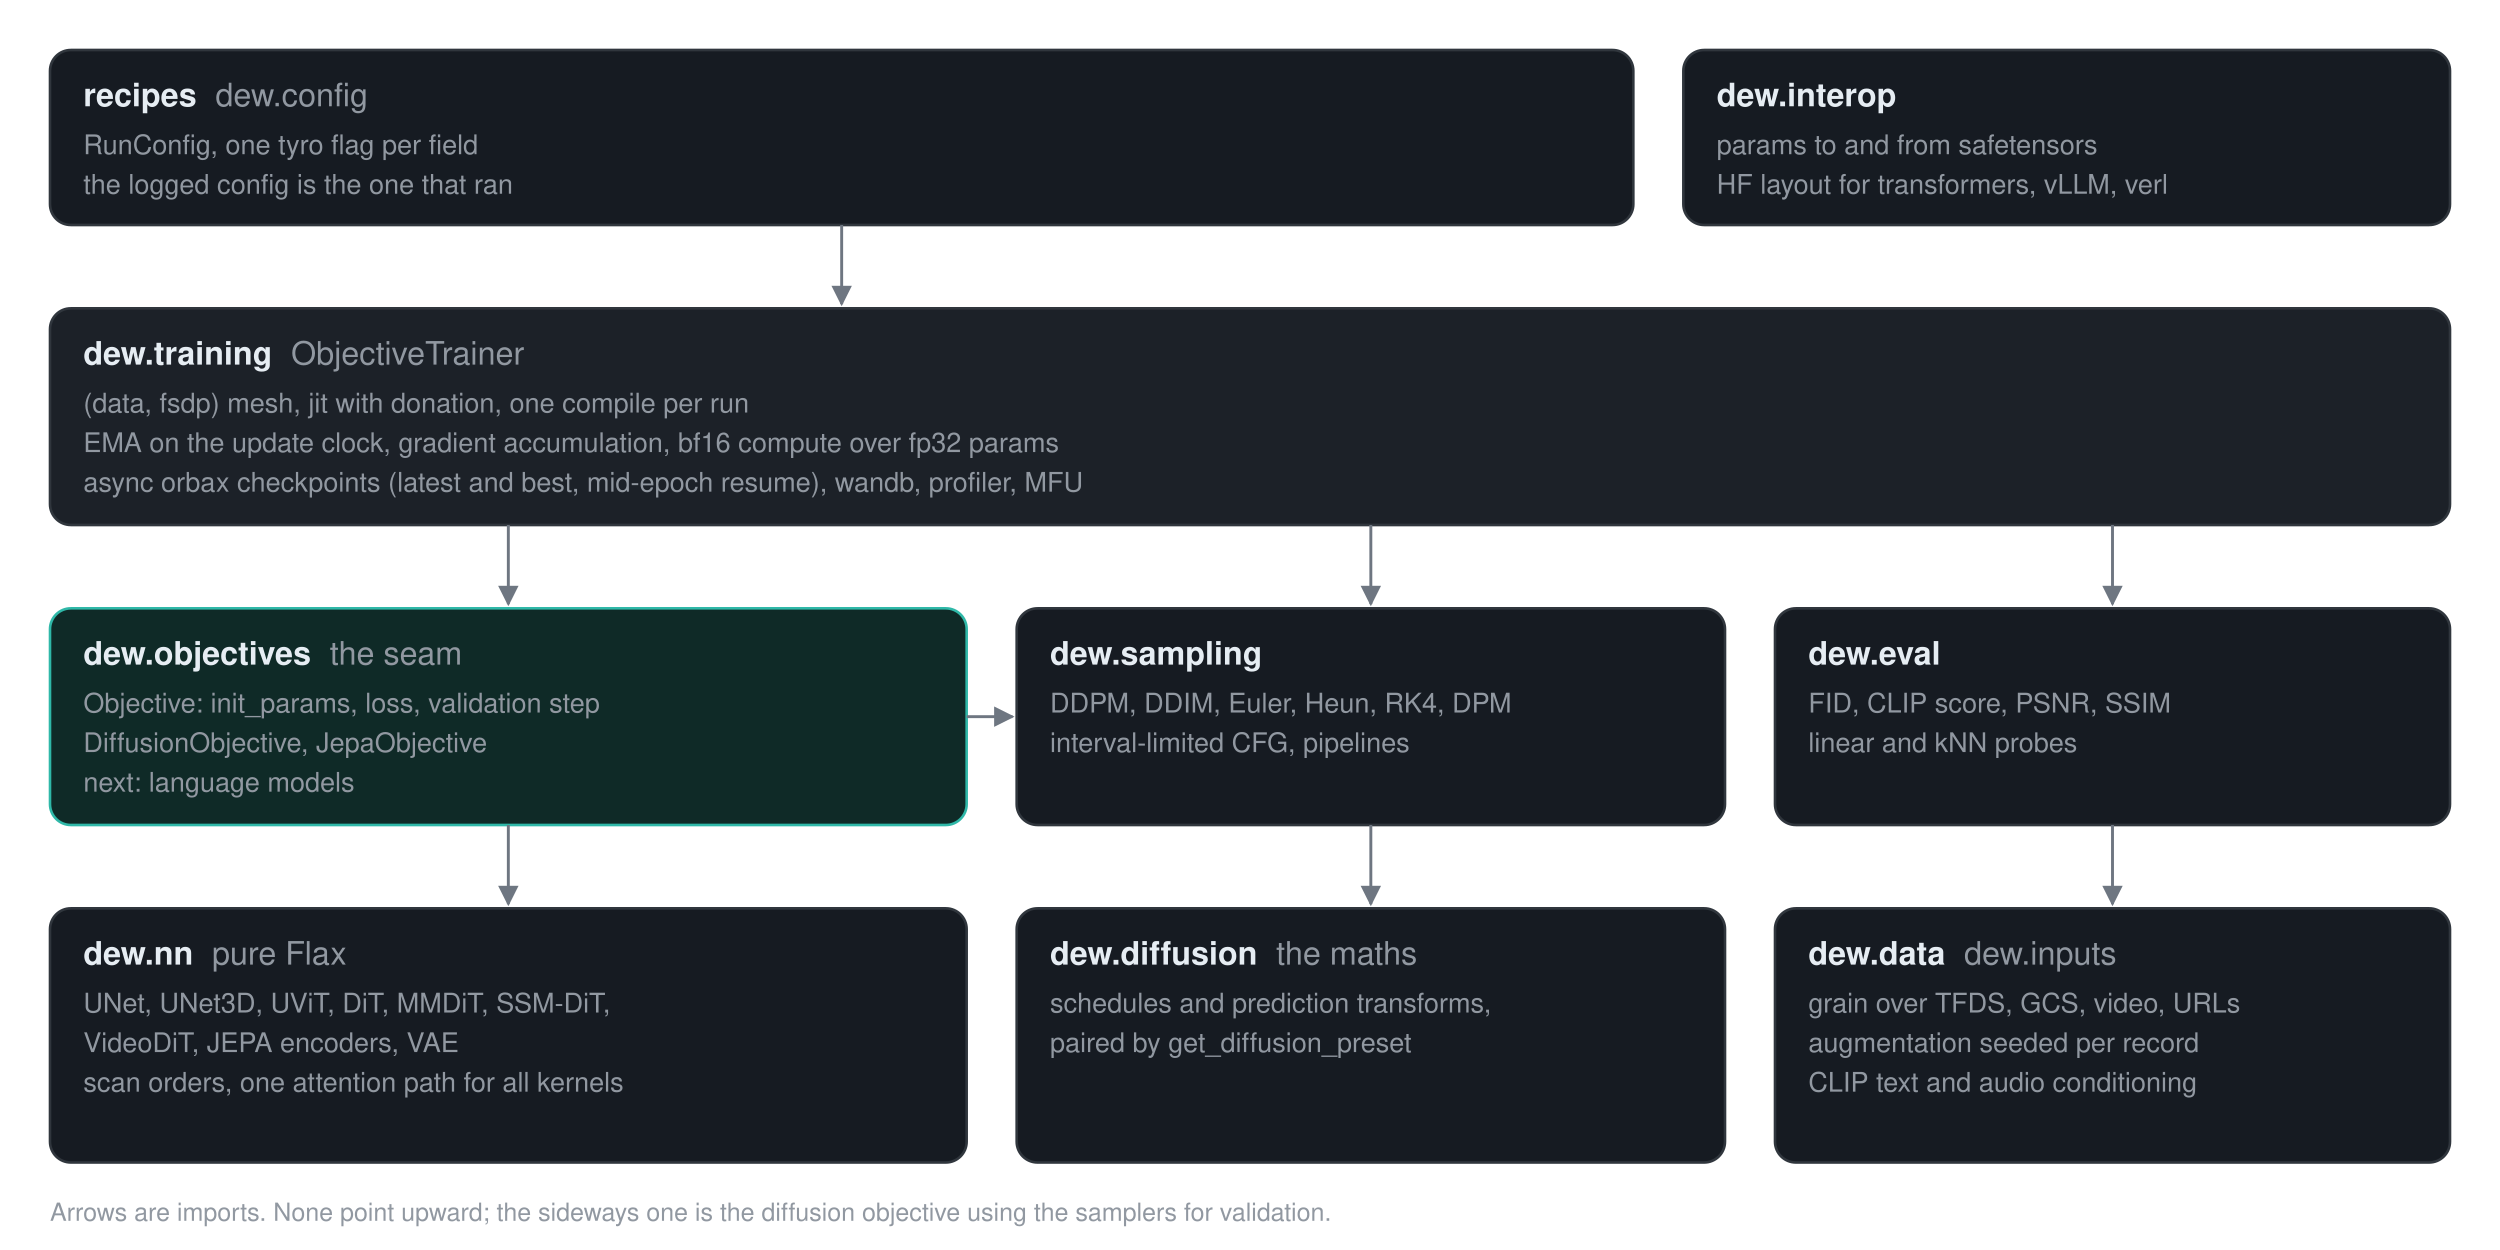
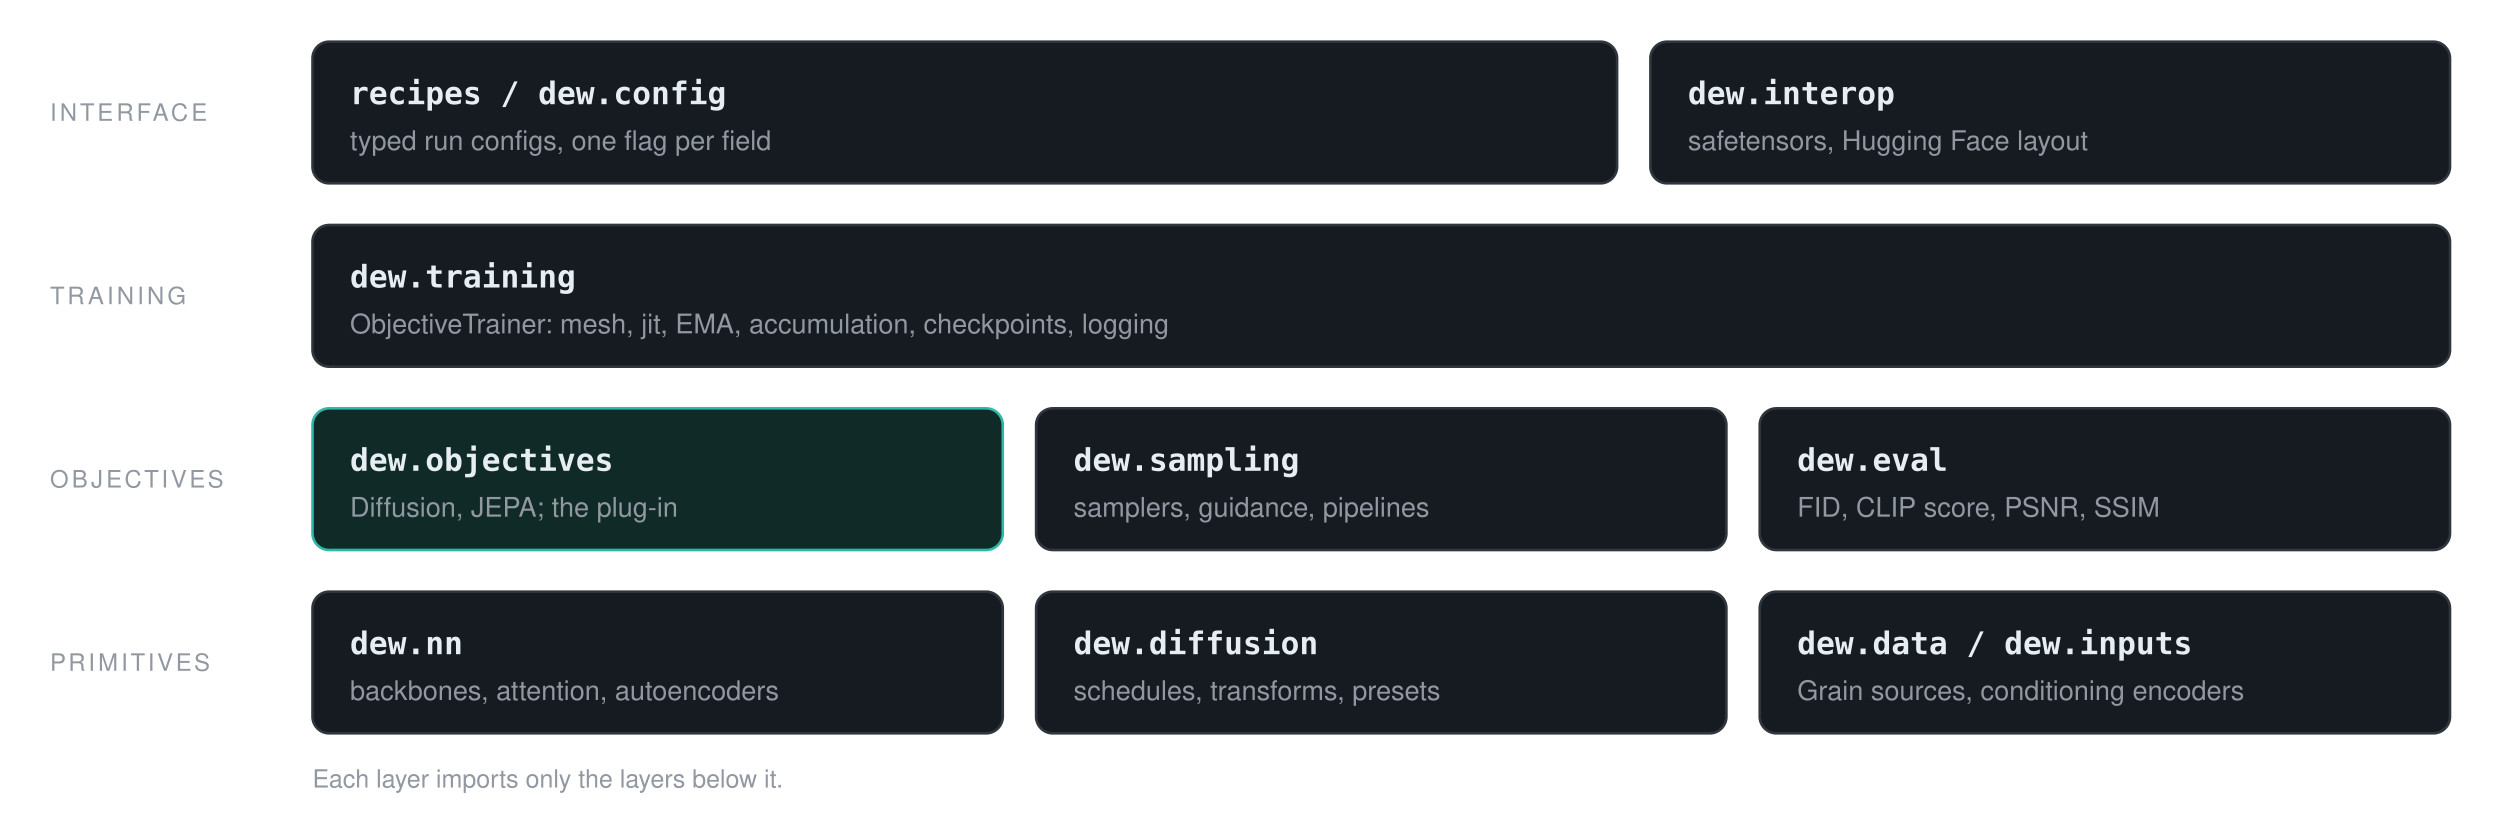
- <svg xmlns="http://www.w3.org/2000/svg" width="1200" height="600" viewBox="0 0 1200 600" role="img">
+ <svg xmlns="http://www.w3.org/2000/svg" width="1200" height="400" viewBox="0 0 1200 400" role="img">
  <defs>
    <marker id="a" viewBox="0 0 10 10" refX="9" refY="5" markerWidth="7" markerHeight="7" orient="auto-start-reverse">
      <path d="M 0 0 L 10 5 L 0 10 z" fill="#6e7681" />
    </marker>
  </defs>
-   <rect x="24" y="24" width="760" height="84" rx="10" fill="#161b22" stroke="#30363d" stroke-width="1.25" />
-   <text x="40" y="51" font-family="-apple-system, BlinkMacSystemFont, 'Segoe UI', Helvetica, Arial, sans-serif" font-size="15.5" font-weight="600" fill="#e6edf3" xml:space="preserve">recipes<tspan fill="#9198a1" font-weight="400" dx="9">dew.config</tspan>
-   </text>
-   <text x="40" y="74" font-family="-apple-system, BlinkMacSystemFont, 'Segoe UI', Helvetica, Arial, sans-serif" font-size="13" fill="#9198a1" xml:space="preserve">RunConfig, one tyro flag per field</text>
-   <text x="40" y="93" font-family="-apple-system, BlinkMacSystemFont, 'Segoe UI', Helvetica, Arial, sans-serif" font-size="13" fill="#9198a1" xml:space="preserve">the logged config is the one that ran</text>
-   <rect x="808" y="24" width="368" height="84" rx="10" fill="#161b22" stroke="#30363d" stroke-width="1.25" />
-   <text x="824" y="51" font-family="-apple-system, BlinkMacSystemFont, 'Segoe UI', Helvetica, Arial, sans-serif" font-size="15.5" font-weight="600" fill="#e6edf3" xml:space="preserve">dew.interop</text>
-   <text x="824" y="74" font-family="-apple-system, BlinkMacSystemFont, 'Segoe UI', Helvetica, Arial, sans-serif" font-size="13" fill="#9198a1" xml:space="preserve">params to and from safetensors</text>
-   <text x="824" y="93" font-family="-apple-system, BlinkMacSystemFont, 'Segoe UI', Helvetica, Arial, sans-serif" font-size="13" fill="#9198a1" xml:space="preserve">HF layout for transformers, vLLM, verl</text>
-   <rect x="24" y="148" width="1152" height="104" rx="10" fill="#1c2128" stroke="#30363d" stroke-width="1.25" />
-   <text x="40" y="175" font-family="-apple-system, BlinkMacSystemFont, 'Segoe UI', Helvetica, Arial, sans-serif" font-size="15.5" font-weight="600" fill="#e6edf3" xml:space="preserve">dew.training<tspan fill="#9198a1" font-weight="400" dx="9">ObjectiveTrainer</tspan>
-   </text>
-   <text x="40" y="198" font-family="-apple-system, BlinkMacSystemFont, 'Segoe UI', Helvetica, Arial, sans-serif" font-size="13" fill="#9198a1" xml:space="preserve">(data, fsdp) mesh, jit with donation, one compile per run</text>
-   <text x="40" y="217" font-family="-apple-system, BlinkMacSystemFont, 'Segoe UI', Helvetica, Arial, sans-serif" font-size="13" fill="#9198a1" xml:space="preserve">EMA on the update clock, gradient accumulation, bf16 compute over fp32 params</text>
-   <text x="40" y="236" font-family="-apple-system, BlinkMacSystemFont, 'Segoe UI', Helvetica, Arial, sans-serif" font-size="13" fill="#9198a1" xml:space="preserve">async orbax checkpoints (latest and best, mid-epoch resume), wandb, profiler, MFU</text>
-   <rect x="24" y="292" width="440" height="104" rx="10" fill="#0f2a27" stroke="#2fb8a8" stroke-width="1.25" />
-   <text x="40" y="319" font-family="-apple-system, BlinkMacSystemFont, 'Segoe UI', Helvetica, Arial, sans-serif" font-size="15.5" font-weight="600" fill="#e6edf3" xml:space="preserve">dew.objectives<tspan fill="#9198a1" font-weight="400" dx="9">the seam</tspan>
-   </text>
-   <text x="40" y="342" font-family="-apple-system, BlinkMacSystemFont, 'Segoe UI', Helvetica, Arial, sans-serif" font-size="13" fill="#9198a1" xml:space="preserve">Objective: init_params, loss, validation step</text>
-   <text x="40" y="361" font-family="-apple-system, BlinkMacSystemFont, 'Segoe UI', Helvetica, Arial, sans-serif" font-size="13" fill="#9198a1" xml:space="preserve">DiffusionObjective, JepaObjective</text>
-   <text x="40" y="380" font-family="-apple-system, BlinkMacSystemFont, 'Segoe UI', Helvetica, Arial, sans-serif" font-size="13" fill="#9198a1" xml:space="preserve">next: language models</text>
-   <rect x="488" y="292" width="340" height="104" rx="10" fill="#161b22" stroke="#30363d" stroke-width="1.25" />
-   <text x="504" y="319" font-family="-apple-system, BlinkMacSystemFont, 'Segoe UI', Helvetica, Arial, sans-serif" font-size="15.5" font-weight="600" fill="#e6edf3" xml:space="preserve">dew.sampling</text>
-   <text x="504" y="342" font-family="-apple-system, BlinkMacSystemFont, 'Segoe UI', Helvetica, Arial, sans-serif" font-size="13" fill="#9198a1" xml:space="preserve">DDPM, DDIM, Euler, Heun, RK4, DPM</text>
-   <text x="504" y="361" font-family="-apple-system, BlinkMacSystemFont, 'Segoe UI', Helvetica, Arial, sans-serif" font-size="13" fill="#9198a1" xml:space="preserve">interval-limited CFG, pipelines</text>
-   <rect x="852" y="292" width="324" height="104" rx="10" fill="#161b22" stroke="#30363d" stroke-width="1.25" />
-   <text x="868" y="319" font-family="-apple-system, BlinkMacSystemFont, 'Segoe UI', Helvetica, Arial, sans-serif" font-size="15.5" font-weight="600" fill="#e6edf3" xml:space="preserve">dew.eval</text>
-   <text x="868" y="342" font-family="-apple-system, BlinkMacSystemFont, 'Segoe UI', Helvetica, Arial, sans-serif" font-size="13" fill="#9198a1" xml:space="preserve">FID, CLIP score, PSNR, SSIM</text>
-   <text x="868" y="361" font-family="-apple-system, BlinkMacSystemFont, 'Segoe UI', Helvetica, Arial, sans-serif" font-size="13" fill="#9198a1" xml:space="preserve">linear and kNN probes</text>
-   <rect x="24" y="436" width="440" height="122" rx="10" fill="#161b22" stroke="#30363d" stroke-width="1.25" />
-   <text x="40" y="463" font-family="-apple-system, BlinkMacSystemFont, 'Segoe UI', Helvetica, Arial, sans-serif" font-size="15.5" font-weight="600" fill="#e6edf3" xml:space="preserve">dew.nn<tspan fill="#9198a1" font-weight="400" dx="9">pure Flax</tspan>
-   </text>
-   <text x="40" y="486" font-family="-apple-system, BlinkMacSystemFont, 'Segoe UI', Helvetica, Arial, sans-serif" font-size="13" fill="#9198a1" xml:space="preserve">UNet, UNet3D, UViT, DiT, MMDiT, SSM-DiT,</text>
-   <text x="40" y="505" font-family="-apple-system, BlinkMacSystemFont, 'Segoe UI', Helvetica, Arial, sans-serif" font-size="13" fill="#9198a1" xml:space="preserve">VideoDiT, JEPA encoders, VAE</text>
-   <text x="40" y="524" font-family="-apple-system, BlinkMacSystemFont, 'Segoe UI', Helvetica, Arial, sans-serif" font-size="13" fill="#9198a1" xml:space="preserve">scan orders, one attention path for all kernels</text>
-   <rect x="488" y="436" width="340" height="122" rx="10" fill="#161b22" stroke="#30363d" stroke-width="1.25" />
-   <text x="504" y="463" font-family="-apple-system, BlinkMacSystemFont, 'Segoe UI', Helvetica, Arial, sans-serif" font-size="15.5" font-weight="600" fill="#e6edf3" xml:space="preserve">dew.diffusion<tspan fill="#9198a1" font-weight="400" dx="9">the maths</tspan>
-   </text>
-   <text x="504" y="486" font-family="-apple-system, BlinkMacSystemFont, 'Segoe UI', Helvetica, Arial, sans-serif" font-size="13" fill="#9198a1" xml:space="preserve">schedules and prediction transforms,</text>
-   <text x="504" y="505" font-family="-apple-system, BlinkMacSystemFont, 'Segoe UI', Helvetica, Arial, sans-serif" font-size="13" fill="#9198a1" xml:space="preserve">paired by get_diffusion_preset</text>
-   <rect x="852" y="436" width="324" height="122" rx="10" fill="#161b22" stroke="#30363d" stroke-width="1.25" />
-   <text x="868" y="463" font-family="-apple-system, BlinkMacSystemFont, 'Segoe UI', Helvetica, Arial, sans-serif" font-size="15.5" font-weight="600" fill="#e6edf3" xml:space="preserve">dew.data<tspan fill="#9198a1" font-weight="400" dx="9">dew.inputs</tspan>
-   </text>
-   <text x="868" y="486" font-family="-apple-system, BlinkMacSystemFont, 'Segoe UI', Helvetica, Arial, sans-serif" font-size="13" fill="#9198a1" xml:space="preserve">grain over TFDS, GCS, video, URLs</text>
-   <text x="868" y="505" font-family="-apple-system, BlinkMacSystemFont, 'Segoe UI', Helvetica, Arial, sans-serif" font-size="13" fill="#9198a1" xml:space="preserve">augmentation seeded per record</text>
-   <text x="868" y="524" font-family="-apple-system, BlinkMacSystemFont, 'Segoe UI', Helvetica, Arial, sans-serif" font-size="13" fill="#9198a1" xml:space="preserve">CLIP text and audio conditioning</text>
-   <line x1="404" y1="108" x2="404" y2="146" stroke="#6e7681" stroke-width="1.4" marker-end="url(#a)" />
-   <line x1="244" y1="252" x2="244" y2="290" stroke="#6e7681" stroke-width="1.4" marker-end="url(#a)" />
-   <line x1="658" y1="252" x2="658" y2="290" stroke="#6e7681" stroke-width="1.4" marker-end="url(#a)" />
-   <line x1="1014" y1="252" x2="1014" y2="290" stroke="#6e7681" stroke-width="1.4" marker-end="url(#a)" />
-   <line x1="244" y1="396" x2="244" y2="434" stroke="#6e7681" stroke-width="1.4" marker-end="url(#a)" />
-   <line x1="658" y1="396" x2="658" y2="434" stroke="#6e7681" stroke-width="1.4" marker-end="url(#a)" />
-   <line x1="1014" y1="396" x2="1014" y2="434" stroke="#6e7681" stroke-width="1.4" marker-end="url(#a)" />
-   <line x1="464" y1="344" x2="486" y2="344" stroke="#6e7681" stroke-width="1.4" marker-end="url(#a)" />
-   <text x="24" y="586" font-family="-apple-system, BlinkMacSystemFont, 'Segoe UI', Helvetica, Arial, sans-serif" font-size="12" fill="#9198a1" text-anchor="start">Arrows are imports. None point upward; the sideways one is the diffusion objective using the samplers for validation.</text>
+   <text x="24" y="58.0" font-family="-apple-system, BlinkMacSystemFont, 'Segoe UI', Helvetica, Arial, sans-serif" font-size="11.5" letter-spacing="1.5" fill="#9198a1">INTERFACE</text>
+   <rect x="150" y="20" width="626.2" height="68" rx="8" fill="#161b22" stroke="#30363d" stroke-width="1.25" />
+   <text x="168" y="50" font-family="ui-monospace, SFMono-Regular, Menlo, Consolas, monospace" font-size="15" font-weight="600" fill="#e6edf3">recipes / dew.config</text>
+   <text x="168" y="72" font-family="-apple-system, BlinkMacSystemFont, 'Segoe UI', Helvetica, Arial, sans-serif" font-size="13" fill="#9198a1">typed run configs, one flag per field</text>
+   <rect x="792.2" y="20" width="383.8" height="68" rx="8" fill="#161b22" stroke="#30363d" stroke-width="1.25" />
+   <text x="810.2" y="50" font-family="ui-monospace, SFMono-Regular, Menlo, Consolas, monospace" font-size="15" font-weight="600" fill="#e6edf3">dew.interop</text>
+   <text x="810.2" y="72" font-family="-apple-system, BlinkMacSystemFont, 'Segoe UI', Helvetica, Arial, sans-serif" font-size="13" fill="#9198a1">safetensors, Hugging Face layout</text>
+   <text x="24" y="146.0" font-family="-apple-system, BlinkMacSystemFont, 'Segoe UI', Helvetica, Arial, sans-serif" font-size="11.5" letter-spacing="1.5" fill="#9198a1">TRAINING</text>
+   <rect x="150" y="108" width="1026" height="68" rx="8" fill="#161b22" stroke="#30363d" stroke-width="1.25" />
+   <text x="168" y="138" font-family="ui-monospace, SFMono-Regular, Menlo, Consolas, monospace" font-size="15" font-weight="600" fill="#e6edf3">dew.training</text>
+   <text x="168" y="160" font-family="-apple-system, BlinkMacSystemFont, 'Segoe UI', Helvetica, Arial, sans-serif" font-size="13" fill="#9198a1">ObjectiveTrainer: mesh, jit, EMA, accumulation, checkpoints, logging</text>
+   <text x="24" y="234.0" font-family="-apple-system, BlinkMacSystemFont, 'Segoe UI', Helvetica, Arial, sans-serif" font-size="11.5" letter-spacing="1.5" fill="#9198a1">OBJECTIVES</text>
+   <rect x="150" y="196" width="331.333" height="68" rx="8" fill="#0f2a27" stroke="#2fb8a8" stroke-width="1.25" />
+   <text x="168" y="226" font-family="ui-monospace, SFMono-Regular, Menlo, Consolas, monospace" font-size="15" font-weight="600" fill="#e6edf3">dew.objectives</text>
+   <text x="168" y="248" font-family="-apple-system, BlinkMacSystemFont, 'Segoe UI', Helvetica, Arial, sans-serif" font-size="13" fill="#9198a1">Diffusion, JEPA; the plug-in</text>
+   <rect x="497.333" y="196" width="331.333" height="68" rx="8" fill="#161b22" stroke="#30363d" stroke-width="1.25" />
+   <text x="515.333" y="226" font-family="ui-monospace, SFMono-Regular, Menlo, Consolas, monospace" font-size="15" font-weight="600" fill="#e6edf3">dew.sampling</text>
+   <text x="515.333" y="248" font-family="-apple-system, BlinkMacSystemFont, 'Segoe UI', Helvetica, Arial, sans-serif" font-size="13" fill="#9198a1">samplers, guidance, pipelines</text>
+   <rect x="844.667" y="196" width="331.333" height="68" rx="8" fill="#161b22" stroke="#30363d" stroke-width="1.25" />
+   <text x="862.667" y="226" font-family="ui-monospace, SFMono-Regular, Menlo, Consolas, monospace" font-size="15" font-weight="600" fill="#e6edf3">dew.eval</text>
+   <text x="862.667" y="248" font-family="-apple-system, BlinkMacSystemFont, 'Segoe UI', Helvetica, Arial, sans-serif" font-size="13" fill="#9198a1">FID, CLIP score, PSNR, SSIM</text>
+   <text x="24" y="322.0" font-family="-apple-system, BlinkMacSystemFont, 'Segoe UI', Helvetica, Arial, sans-serif" font-size="11.5" letter-spacing="1.5" fill="#9198a1">PRIMITIVES</text>
+   <rect x="150" y="284" width="331.333" height="68" rx="8" fill="#161b22" stroke="#30363d" stroke-width="1.25" />
+   <text x="168" y="314" font-family="ui-monospace, SFMono-Regular, Menlo, Consolas, monospace" font-size="15" font-weight="600" fill="#e6edf3">dew.nn</text>
+   <text x="168" y="336" font-family="-apple-system, BlinkMacSystemFont, 'Segoe UI', Helvetica, Arial, sans-serif" font-size="13" fill="#9198a1">backbones, attention, autoencoders</text>
+   <rect x="497.333" y="284" width="331.333" height="68" rx="8" fill="#161b22" stroke="#30363d" stroke-width="1.25" />
+   <text x="515.333" y="314" font-family="ui-monospace, SFMono-Regular, Menlo, Consolas, monospace" font-size="15" font-weight="600" fill="#e6edf3">dew.diffusion</text>
+   <text x="515.333" y="336" font-family="-apple-system, BlinkMacSystemFont, 'Segoe UI', Helvetica, Arial, sans-serif" font-size="13" fill="#9198a1">schedules, transforms, presets</text>
+   <rect x="844.667" y="284" width="331.333" height="68" rx="8" fill="#161b22" stroke="#30363d" stroke-width="1.25" />
+   <text x="862.667" y="314" font-family="ui-monospace, SFMono-Regular, Menlo, Consolas, monospace" font-size="15" font-weight="600" fill="#e6edf3">dew.data / dew.inputs</text>
+   <text x="862.667" y="336" font-family="-apple-system, BlinkMacSystemFont, 'Segoe UI', Helvetica, Arial, sans-serif" font-size="13" fill="#9198a1">Grain sources, conditioning encoders</text>
+   <text x="150" y="378" font-family="-apple-system, BlinkMacSystemFont, 'Segoe UI', Helvetica, Arial, sans-serif" font-size="12" fill="#9198a1" text-anchor="start">Each layer imports only the layers below it.</text>
</svg>
